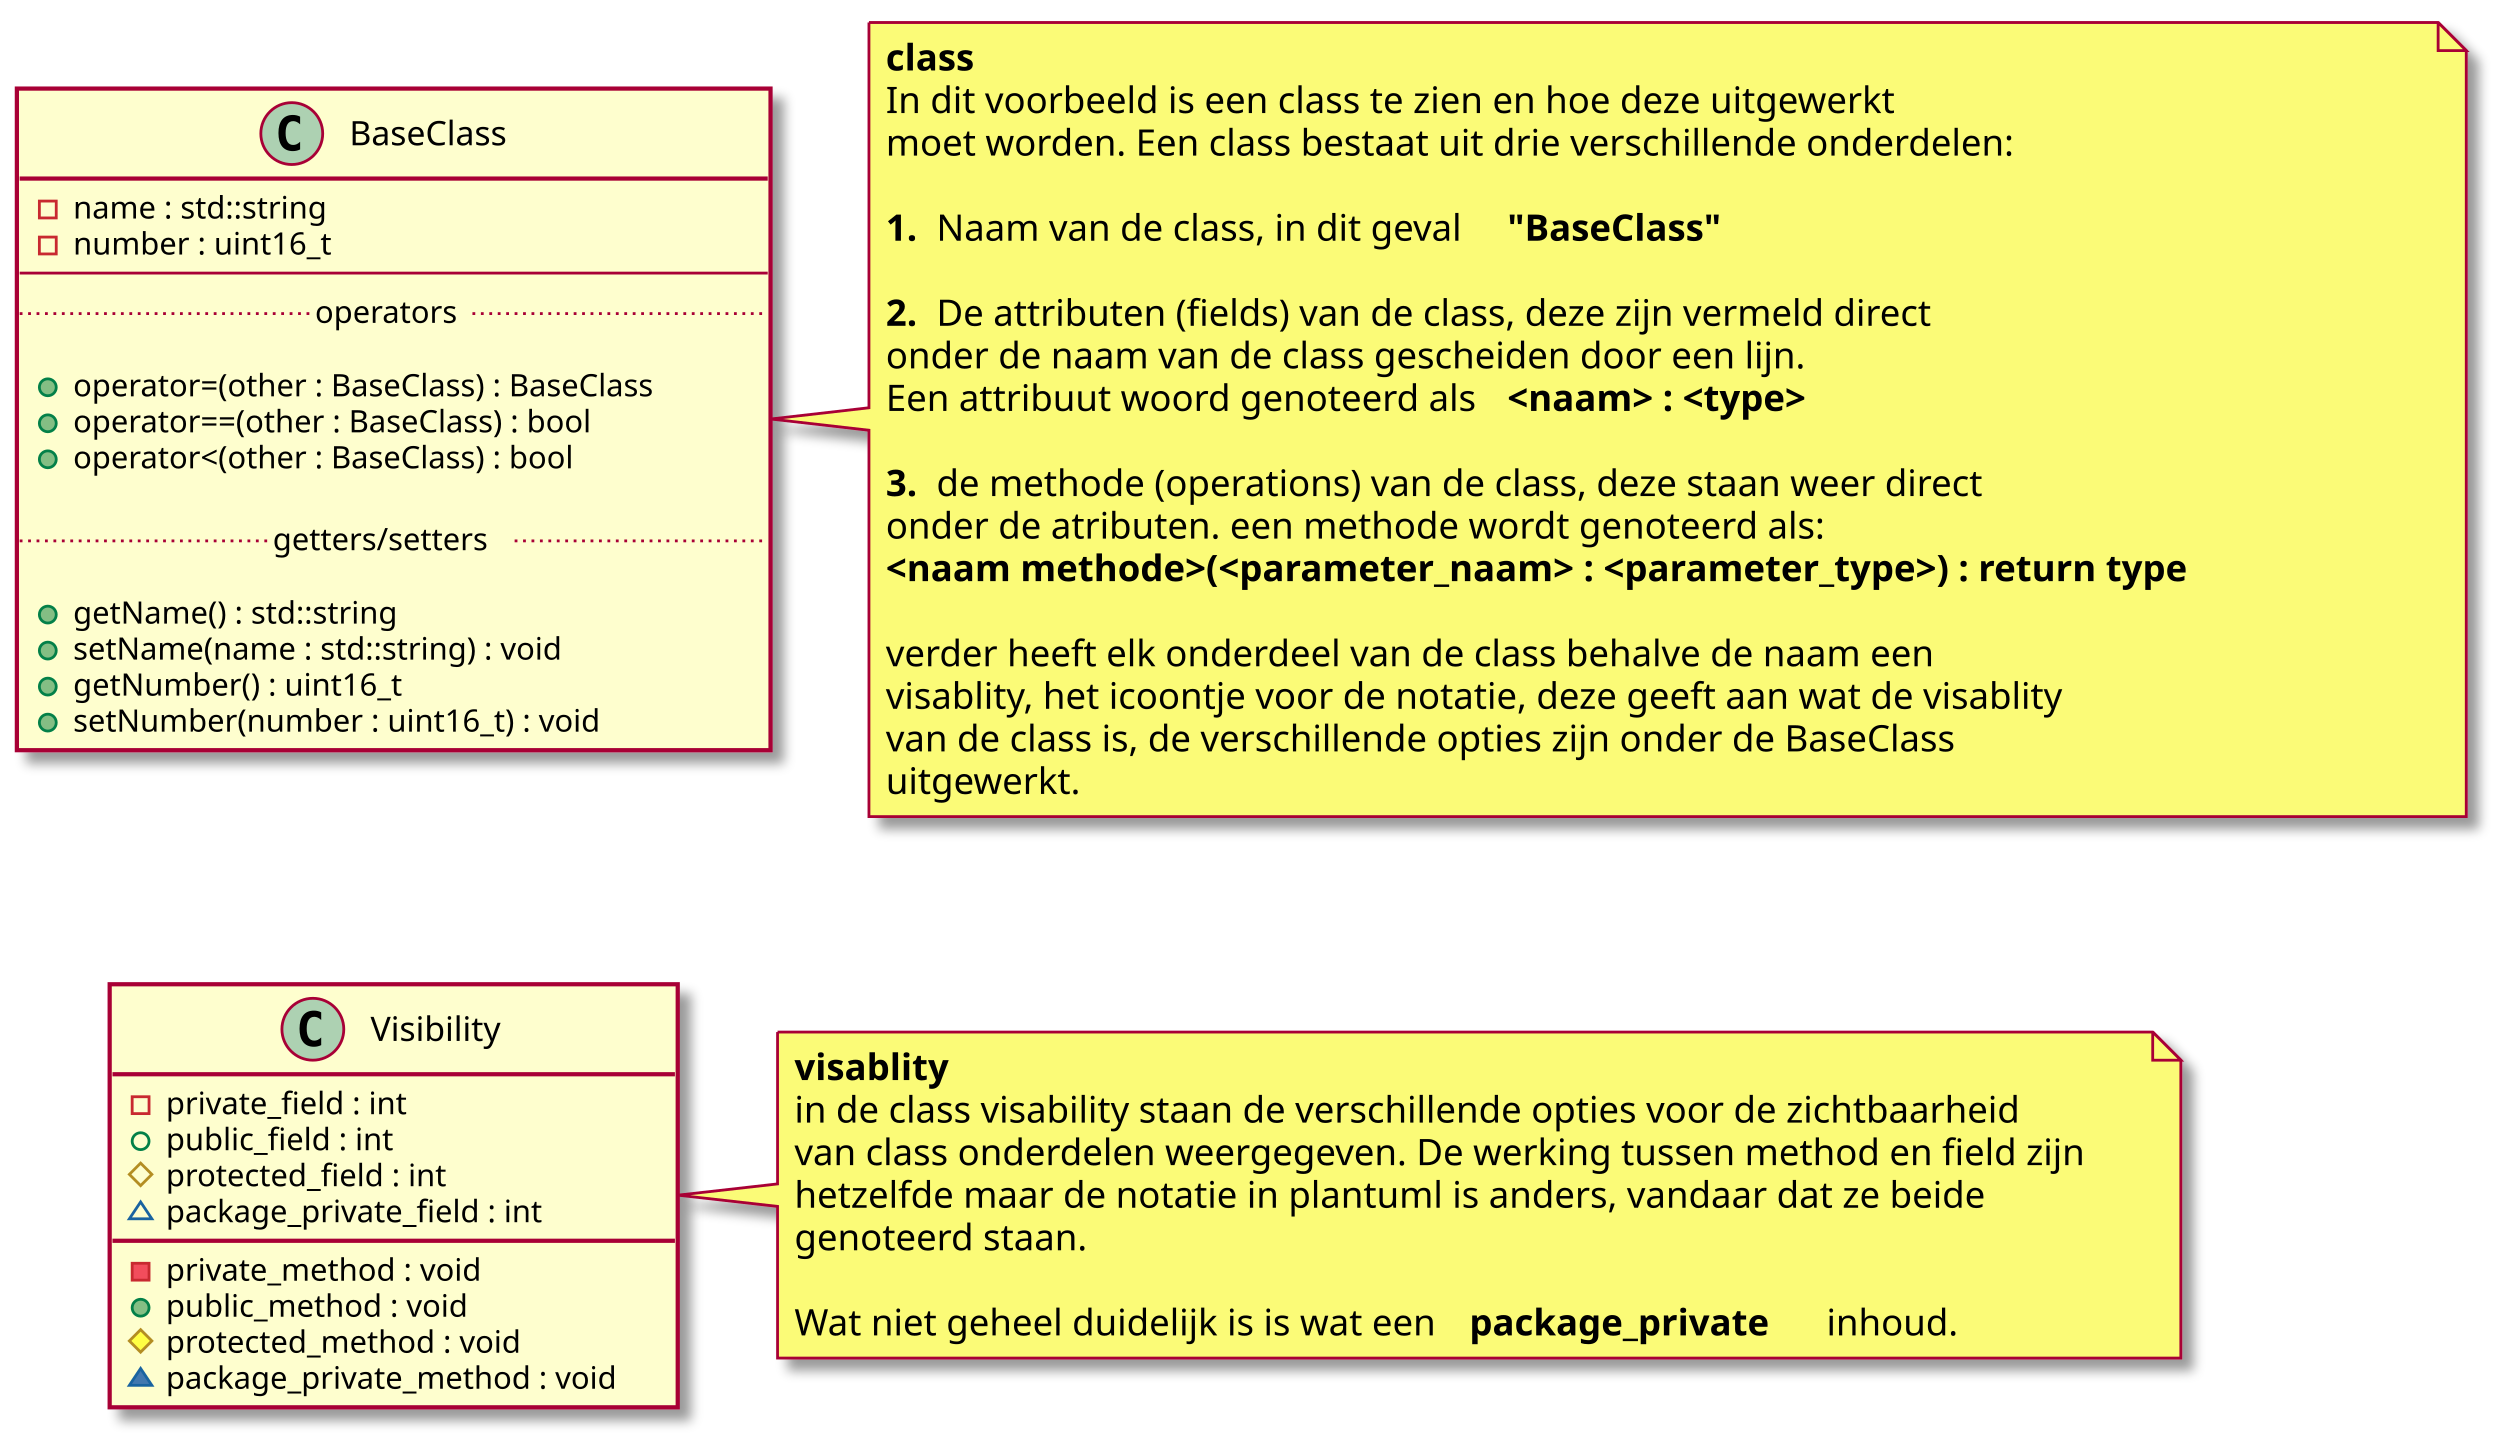
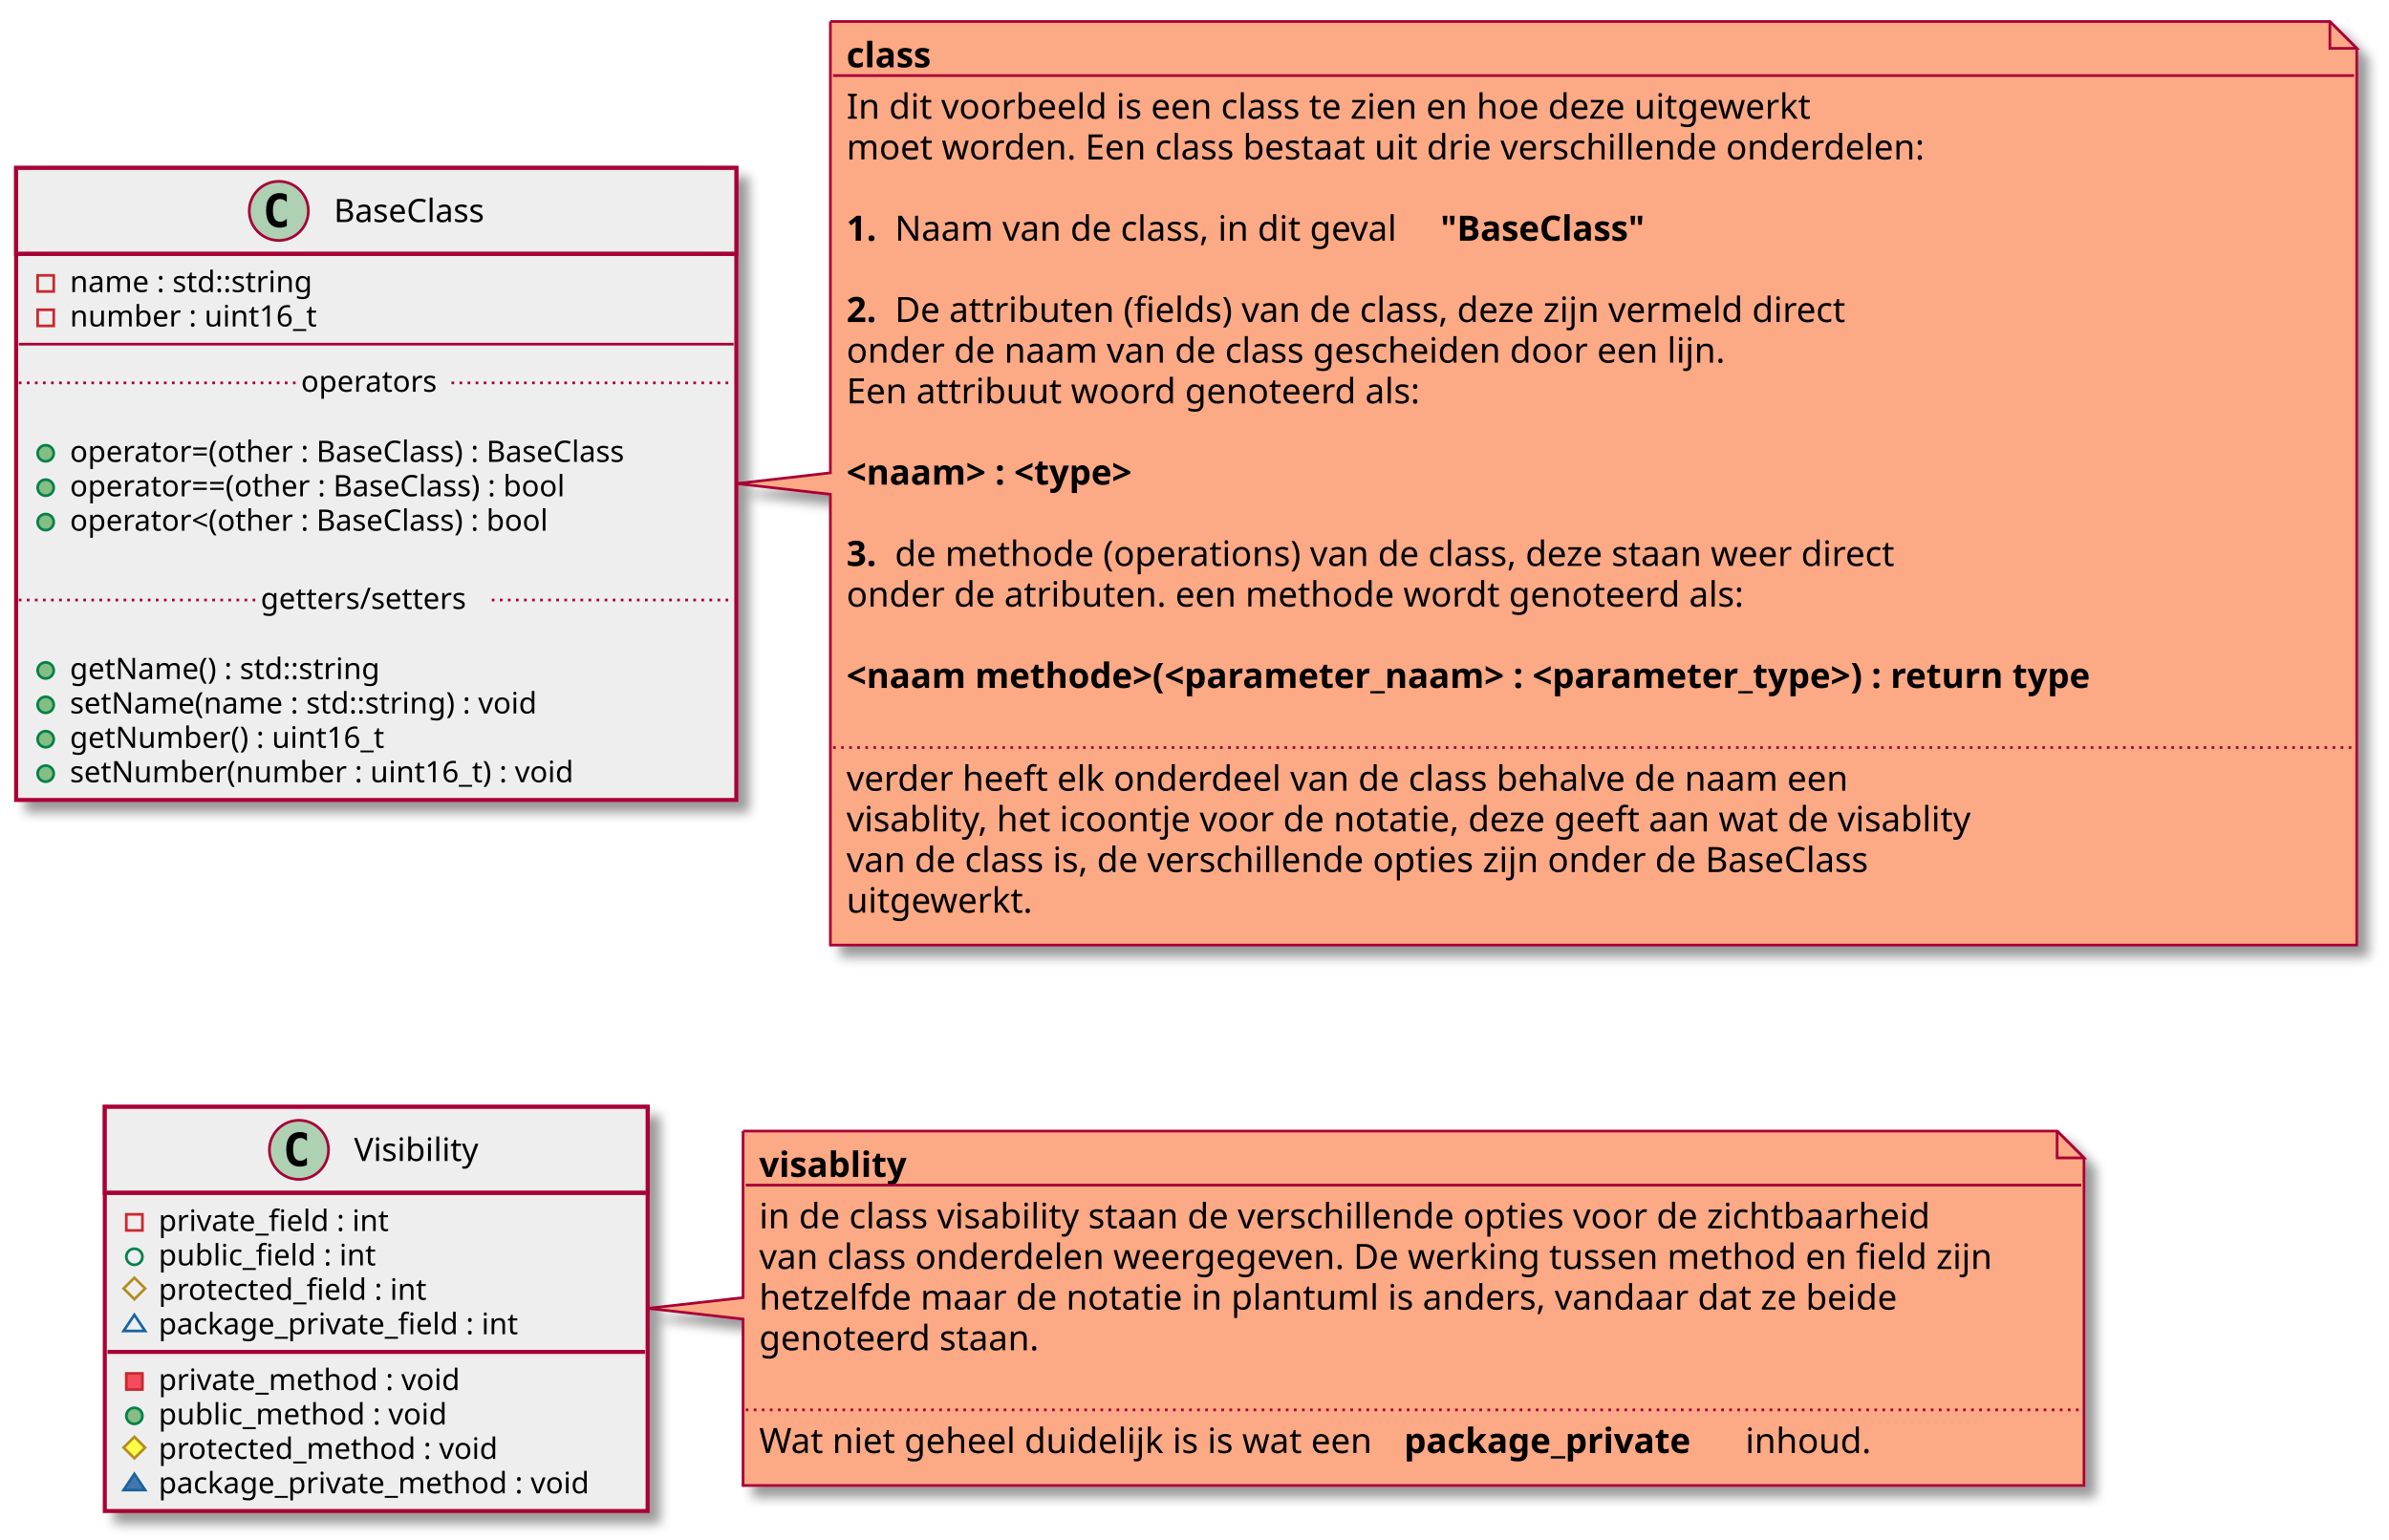
- <svg xmlns="http://www.w3.org/2000/svg" contentScriptType="application/ecmascript" contentStyleType="text/css" height="511px" preserveAspectRatio="none" style="width:889px;height:511px;" version="1.1" viewBox="0 0 889 511" width="889px" zoomAndPan="magnify">
+ <svg xmlns="http://www.w3.org/2000/svg" contentScriptType="application/ecmascript" contentStyleType="text/css" height="573px" preserveAspectRatio="none" style="width:889px;height:573px;" version="1.1" viewBox="0 0 889 573" width="889px" zoomAndPan="magnify">
  <defs>
-     <filter height="300%" id="f12imu5ztcy8cu" width="300%" x="-1" y="-1">
+     <filter height="300%" id="fp0g79q86nw6v" width="300%" x="-1" y="-1">
      <feGaussianBlur result="blurOut" stdDeviation="2.0" />
      <feColorMatrix in="blurOut" result="blurOut2" type="matrix" values="0 0 0 0 0 0 0 0 0 0 0 0 0 0 0 0 0 0 .4 0" />
      <feOffset dx="4.0" dy="4.0" in="blurOut2" result="blurOut3" />
      <feBlend in="SourceGraphic" in2="blurOut3" mode="normal" />
    </filter>
  </defs>
  <g>
-     <rect fill="#FEFECE" filter="url(#f12imu5ztcy8cu)" height="235.266" id="class0" style="stroke: #A80036; stroke-width: 1.5;" width="268" x="6" y="31.5" />
-     <ellipse cx="103.75" cy="47.5" fill="#ADD1B2" rx="11" ry="11" style="stroke: #A80036; stroke-width: 1.0;" />
-     <path d="M106.719,53.141 Q106.141,53.438 105.5,53.578 Q104.859,53.734 104.156,53.734 Q101.656,53.734 100.328,52.094 Q99.016,50.438 99.016,47.312 Q99.016,44.188 100.328,42.531 Q101.656,40.875 104.156,40.875 Q104.859,40.875 105.5,41.031 Q106.156,41.188 106.719,41.484 L106.719,44.203 Q106.094,43.625 105.5,43.359 Q104.906,43.078 104.281,43.078 Q102.938,43.078 102.25,44.156 Q101.562,45.219 101.562,47.312 Q101.562,49.406 102.25,50.484 Q102.938,51.547 104.281,51.547 Q104.906,51.547 105.5,51.281 Q106.094,51 106.719,50.422 L106.719,53.141 Z " />
-     <text fill="#000000" font-family="sans-serif" font-size="12" lengthAdjust="spacingAndGlyphs" textLength="64" x="124.25" y="51.654">BaseClass</text>
-     <line style="stroke: #A80036; stroke-width: 1.5;" x1="7" x2="273" y1="63.5" y2="63.5" />
-     <rect fill="none" height="6" style="stroke: #C82930; stroke-width: 1.0;" width="6" x="14" y="71.5" />
-     <text fill="#000000" font-family="sans-serif" font-size="11" lengthAdjust="spacingAndGlyphs" textLength="103" x="26" y="77.71">name : std::string</text>
-     <rect fill="none" height="6" style="stroke: #C82930; stroke-width: 1.0;" width="6" x="14" y="84.305" />
-     <text fill="#000000" font-family="sans-serif" font-size="11" lengthAdjust="spacingAndGlyphs" textLength="101" x="26" y="90.515">number : uint16_t</text>
-     <line style="stroke: #A80036; stroke-width: 1.0;" x1="7" x2="273" y1="97.109" y2="97.109" />
-     <text fill="#000000" font-family="sans-serif" font-size="11" lengthAdjust="spacingAndGlyphs" textLength="0" x="30" y="128.125" />
-     <ellipse cx="17" cy="137.719" fill="#84BE84" rx="3" ry="3" style="stroke: #038048; stroke-width: 1.0;" />
-     <text fill="#000000" font-family="sans-serif" font-size="11" lengthAdjust="spacingAndGlyphs" textLength="242" x="26" y="140.929">operator=(other : BaseClass) : BaseClass</text>
-     <ellipse cx="17" cy="150.523" fill="#84BE84" rx="3" ry="3" style="stroke: #038048; stroke-width: 1.0;" />
-     <text fill="#000000" font-family="sans-serif" font-size="11" lengthAdjust="spacingAndGlyphs" textLength="214" x="26" y="153.734">operator==(other : BaseClass) : bool</text>
-     <ellipse cx="17" cy="163.328" fill="#84BE84" rx="3" ry="3" style="stroke: #038048; stroke-width: 1.0;" />
-     <text fill="#000000" font-family="sans-serif" font-size="11" lengthAdjust="spacingAndGlyphs" textLength="205" x="26" y="166.539">operator&lt;(other : BaseClass) : bool</text>
-     <text fill="#000000" font-family="sans-serif" font-size="11" lengthAdjust="spacingAndGlyphs" textLength="0" x="30" y="179.343" />
-     <line style="stroke: #A80036; stroke-width: 1.0; stroke-dasharray: 1.0,2.0;" x1="7" x2="112" y1="111.512" y2="111.512" />
-     <text fill="#000000" font-family="sans-serif" font-size="11" lengthAdjust="spacingAndGlyphs" textLength="56" x="112" y="114.82">operators</text>
-     <line style="stroke: #A80036; stroke-width: 1.0; stroke-dasharray: 1.0,2.0;" x1="168" x2="273" y1="111.512" y2="111.512" />
-     <text fill="#000000" font-family="sans-serif" font-size="11" lengthAdjust="spacingAndGlyphs" textLength="0" x="30" y="208.953" />
-     <ellipse cx="17" cy="218.547" fill="#84BE84" rx="3" ry="3" style="stroke: #038048; stroke-width: 1.0;" />
-     <text fill="#000000" font-family="sans-serif" font-size="11" lengthAdjust="spacingAndGlyphs" textLength="130" x="26" y="221.757">getName() : std::string</text>
-     <ellipse cx="17" cy="231.352" fill="#84BE84" rx="3" ry="3" style="stroke: #038048; stroke-width: 1.0;" />
-     <text fill="#000000" font-family="sans-serif" font-size="11" lengthAdjust="spacingAndGlyphs" textLength="197" x="26" y="234.562">setName(name : std::string) : void</text>
-     <ellipse cx="17" cy="244.156" fill="#84BE84" rx="3" ry="3" style="stroke: #038048; stroke-width: 1.0;" />
-     <text fill="#000000" font-family="sans-serif" font-size="11" lengthAdjust="spacingAndGlyphs" textLength="128" x="26" y="247.367">getNumber() : uint16_t</text>
-     <ellipse cx="17" cy="256.961" fill="#84BE84" rx="3" ry="3" style="stroke: #038048; stroke-width: 1.0;" />
-     <text fill="#000000" font-family="sans-serif" font-size="11" lengthAdjust="spacingAndGlyphs" textLength="207" x="26" y="260.171">setNumber(number : uint16_t) : void</text>
-     <line style="stroke: #A80036; stroke-width: 1.0; stroke-dasharray: 1.0,2.0;" x1="7" x2="97" y1="192.34" y2="192.34" />
-     <text fill="#000000" font-family="sans-serif" font-size="11" lengthAdjust="spacingAndGlyphs" textLength="86" x="97" y="195.648">getters/setters</text>
-     <line style="stroke: #A80036; stroke-width: 1.0; stroke-dasharray: 1.0,2.0;" x1="183" x2="273" y1="192.34" y2="192.34" />
-     <rect fill="#FEFECE" filter="url(#f12imu5ztcy8cu)" height="150.438" id="class1" style="stroke: #A80036; stroke-width: 1.5;" width="202" x="39" y="350" />
-     <ellipse cx="111.25" cy="366" fill="#ADD1B2" rx="11" ry="11" style="stroke: #A80036; stroke-width: 1.0;" />
-     <path d="M114.219,371.641 Q113.641,371.938 113,372.078 Q112.359,372.234 111.656,372.234 Q109.156,372.234 107.828,370.594 Q106.516,368.938 106.516,365.812 Q106.516,362.688 107.828,361.031 Q109.156,359.375 111.656,359.375 Q112.359,359.375 113,359.531 Q113.656,359.688 114.219,359.984 L114.219,362.703 Q113.594,362.125 113,361.859 Q112.406,361.578 111.781,361.578 Q110.438,361.578 109.75,362.656 Q109.062,363.719 109.062,365.812 Q109.062,367.906 109.75,368.984 Q110.438,370.047 111.781,370.047 Q112.406,370.047 113,369.781 Q113.594,369.5 114.219,368.922 L114.219,371.641 Z " />
-     <text fill="#000000" font-family="sans-serif" font-size="12" lengthAdjust="spacingAndGlyphs" textLength="49" x="131.75" y="370.154">Visibility</text>
-     <line style="stroke: #A80036; stroke-width: 1.5;" x1="40" x2="240" y1="382" y2="382" />
-     <rect fill="none" height="6" style="stroke: #C82930; stroke-width: 1.0;" width="6" x="47" y="390" />
-     <text fill="#000000" font-family="sans-serif" font-size="11" lengthAdjust="spacingAndGlyphs" textLength="95" x="59" y="396.21">private_field : int</text>
-     <ellipse cx="50" cy="405.805" fill="none" rx="3" ry="3" style="stroke: #038048; stroke-width: 1.0;" />
-     <text fill="#000000" font-family="sans-serif" font-size="11" lengthAdjust="spacingAndGlyphs" textLength="89" x="59" y="409.015">public_field : int</text>
-     <polygon fill="none" points="50,413.609,54,417.609,50,421.609,46,417.609" style="stroke: #B38D22; stroke-width: 1.0;" />
-     <text fill="#000000" font-family="sans-serif" font-size="11" lengthAdjust="spacingAndGlyphs" textLength="110" x="59" y="421.82">protected_field : int</text>
-     <polygon fill="none" points="50,427.414,46,433.414,54,433.414" style="stroke: #1963A0; stroke-width: 1.0;" />
-     <text fill="#000000" font-family="sans-serif" font-size="11" lengthAdjust="spacingAndGlyphs" textLength="148" x="59" y="434.625">package_private_field : int</text>
-     <line style="stroke: #A80036; stroke-width: 1.5;" x1="40" x2="240" y1="441.219" y2="441.219" />
-     <rect fill="#F24D5C" height="6" style="stroke: #C82930; stroke-width: 1.0;" width="6" x="47" y="449.219" />
-     <text fill="#000000" font-family="sans-serif" font-size="11" lengthAdjust="spacingAndGlyphs" textLength="123" x="59" y="455.429">private_method : void</text>
-     <ellipse cx="50" cy="465.023" fill="#84BE84" rx="3" ry="3" style="stroke: #038048; stroke-width: 1.0;" />
-     <text fill="#000000" font-family="sans-serif" font-size="11" lengthAdjust="spacingAndGlyphs" textLength="117" x="59" y="468.234">public_method : void</text>
-     <polygon fill="#FFFF44" points="50,472.828,54,476.828,50,480.828,46,476.828" style="stroke: #B38D22; stroke-width: 1.0;" />
-     <text fill="#000000" font-family="sans-serif" font-size="11" lengthAdjust="spacingAndGlyphs" textLength="138" x="59" y="481.039">protected_method : void</text>
-     <polygon fill="#4177AF" points="50,486.633,46,492.633,54,492.633" style="stroke: #1963A0; stroke-width: 1.0;" />
-     <text fill="#000000" font-family="sans-serif" font-size="11" lengthAdjust="spacingAndGlyphs" textLength="176" x="59" y="493.843">package_private_method : void</text>
-     <path d="M309,8 L309,145 L274.042,149 L309,153 L309,290.391 A0,0 0 0 0 309,290.391 L877,290.391 A0,0 0 0 0 877,290.391 L877,18 L867,8 L309,8 A0,0 0 0 0 309,8 " fill="#FBFB77" filter="url(#f12imu5ztcy8cu)" style="stroke: #A80036; stroke-width: 1.0;" />
-     <path d="M867,8 L867,18 L877,18 L867,8 " fill="#FBFB77" style="stroke: #A80036; stroke-width: 1.0;" />
+     <rect fill="#EEEEEE" filter="url(#fp0g79q86nw6v)" height="235.266" id="class0" style="stroke: #A80036; stroke-width: 1.5;" width="268" x="6" y="62.5" />
+     <rect fill="#EEEEEE" height="32" style="stroke: #A80036; stroke-width: 1.5;" width="268" x="6" y="62.5" />
+     <ellipse cx="103.75" cy="78.5" fill="#ADD1B2" rx="11" ry="11" style="stroke: #A80036; stroke-width: 1.0;" />
+     <path d="M106.719,84.141 Q106.141,84.438 105.5,84.578 Q104.859,84.734 104.156,84.734 Q101.656,84.734 100.328,83.094 Q99.016,81.438 99.016,78.312 Q99.016,75.188 100.328,73.531 Q101.656,71.875 104.156,71.875 Q104.859,71.875 105.5,72.031 Q106.156,72.188 106.719,72.484 L106.719,75.203 Q106.094,74.625 105.5,74.359 Q104.906,74.078 104.281,74.078 Q102.938,74.078 102.25,75.156 Q101.562,76.219 101.562,78.312 Q101.562,80.406 102.25,81.484 Q102.938,82.547 104.281,82.547 Q104.906,82.547 105.5,82.281 Q106.094,82 106.719,81.422 L106.719,84.141 Z " />
+     <text fill="#000000" font-family="sans-serif" font-size="12" lengthAdjust="spacingAndGlyphs" textLength="64" x="124.25" y="82.654">BaseClass</text>
+     <line style="stroke: #A80036; stroke-width: 1.5;" x1="7" x2="273" y1="94.5" y2="94.5" />
+     <rect fill="none" height="6" style="stroke: #C82930; stroke-width: 1.0;" width="6" x="14" y="102.5" />
+     <text fill="#000000" font-family="sans-serif" font-size="11" lengthAdjust="spacingAndGlyphs" textLength="103" x="26" y="108.71">name : std::string</text>
+     <rect fill="none" height="6" style="stroke: #C82930; stroke-width: 1.0;" width="6" x="14" y="115.305" />
+     <text fill="#000000" font-family="sans-serif" font-size="11" lengthAdjust="spacingAndGlyphs" textLength="101" x="26" y="121.515">number : uint16_t</text>
+     <line style="stroke: #A80036; stroke-width: 1.0;" x1="7" x2="273" y1="128.109" y2="128.109" />
+     <text fill="#000000" font-family="sans-serif" font-size="11" lengthAdjust="spacingAndGlyphs" textLength="0" x="30" y="159.125" />
+     <ellipse cx="17" cy="168.719" fill="#84BE84" rx="3" ry="3" style="stroke: #038048; stroke-width: 1.0;" />
+     <text fill="#000000" font-family="sans-serif" font-size="11" lengthAdjust="spacingAndGlyphs" textLength="242" x="26" y="171.929">operator=(other : BaseClass) : BaseClass</text>
+     <ellipse cx="17" cy="181.523" fill="#84BE84" rx="3" ry="3" style="stroke: #038048; stroke-width: 1.0;" />
+     <text fill="#000000" font-family="sans-serif" font-size="11" lengthAdjust="spacingAndGlyphs" textLength="214" x="26" y="184.734">operator==(other : BaseClass) : bool</text>
+     <ellipse cx="17" cy="194.328" fill="#84BE84" rx="3" ry="3" style="stroke: #038048; stroke-width: 1.0;" />
+     <text fill="#000000" font-family="sans-serif" font-size="11" lengthAdjust="spacingAndGlyphs" textLength="205" x="26" y="197.539">operator&lt;(other : BaseClass) : bool</text>
+     <text fill="#000000" font-family="sans-serif" font-size="11" lengthAdjust="spacingAndGlyphs" textLength="0" x="30" y="210.343" />
+     <line style="stroke: #A80036; stroke-width: 1.0; stroke-dasharray: 1.0,2.0;" x1="7" x2="112" y1="142.512" y2="142.512" />
+     <text fill="#000000" font-family="sans-serif" font-size="11" lengthAdjust="spacingAndGlyphs" textLength="56" x="112" y="145.82">operators</text>
+     <line style="stroke: #A80036; stroke-width: 1.0; stroke-dasharray: 1.0,2.0;" x1="168" x2="273" y1="142.512" y2="142.512" />
+     <text fill="#000000" font-family="sans-serif" font-size="11" lengthAdjust="spacingAndGlyphs" textLength="0" x="30" y="239.953" />
+     <ellipse cx="17" cy="249.547" fill="#84BE84" rx="3" ry="3" style="stroke: #038048; stroke-width: 1.0;" />
+     <text fill="#000000" font-family="sans-serif" font-size="11" lengthAdjust="spacingAndGlyphs" textLength="130" x="26" y="252.757">getName() : std::string</text>
+     <ellipse cx="17" cy="262.352" fill="#84BE84" rx="3" ry="3" style="stroke: #038048; stroke-width: 1.0;" />
+     <text fill="#000000" font-family="sans-serif" font-size="11" lengthAdjust="spacingAndGlyphs" textLength="197" x="26" y="265.562">setName(name : std::string) : void</text>
+     <ellipse cx="17" cy="275.156" fill="#84BE84" rx="3" ry="3" style="stroke: #038048; stroke-width: 1.0;" />
+     <text fill="#000000" font-family="sans-serif" font-size="11" lengthAdjust="spacingAndGlyphs" textLength="128" x="26" y="278.367">getNumber() : uint16_t</text>
+     <ellipse cx="17" cy="287.961" fill="#84BE84" rx="3" ry="3" style="stroke: #038048; stroke-width: 1.0;" />
+     <text fill="#000000" font-family="sans-serif" font-size="11" lengthAdjust="spacingAndGlyphs" textLength="207" x="26" y="291.171">setNumber(number : uint16_t) : void</text>
+     <line style="stroke: #A80036; stroke-width: 1.0; stroke-dasharray: 1.0,2.0;" x1="7" x2="97" y1="223.34" y2="223.34" />
+     <text fill="#000000" font-family="sans-serif" font-size="11" lengthAdjust="spacingAndGlyphs" textLength="86" x="97" y="226.648">getters/setters</text>
+     <line style="stroke: #A80036; stroke-width: 1.0; stroke-dasharray: 1.0,2.0;" x1="183" x2="273" y1="223.34" y2="223.34" />
+     <rect fill="#EEEEEE" filter="url(#fp0g79q86nw6v)" height="150.438" id="class1" style="stroke: #A80036; stroke-width: 1.5;" width="202" x="39" y="412" />
+     <rect fill="#EEEEEE" height="32" style="stroke: #A80036; stroke-width: 1.5;" width="202" x="39" y="412" />
+     <ellipse cx="111.25" cy="428" fill="#ADD1B2" rx="11" ry="11" style="stroke: #A80036; stroke-width: 1.0;" />
+     <path d="M114.219,433.641 Q113.641,433.938 113,434.078 Q112.359,434.234 111.656,434.234 Q109.156,434.234 107.828,432.594 Q106.516,430.938 106.516,427.812 Q106.516,424.688 107.828,423.031 Q109.156,421.375 111.656,421.375 Q112.359,421.375 113,421.531 Q113.656,421.688 114.219,421.984 L114.219,424.703 Q113.594,424.125 113,423.859 Q112.406,423.578 111.781,423.578 Q110.438,423.578 109.75,424.656 Q109.062,425.719 109.062,427.812 Q109.062,429.906 109.75,430.984 Q110.438,432.047 111.781,432.047 Q112.406,432.047 113,431.781 Q113.594,431.5 114.219,430.922 L114.219,433.641 Z " />
+     <text fill="#000000" font-family="sans-serif" font-size="12" lengthAdjust="spacingAndGlyphs" textLength="49" x="131.75" y="432.154">Visibility</text>
+     <line style="stroke: #A80036; stroke-width: 1.5;" x1="40" x2="240" y1="444" y2="444" />
+     <rect fill="none" height="6" style="stroke: #C82930; stroke-width: 1.0;" width="6" x="47" y="452" />
+     <text fill="#000000" font-family="sans-serif" font-size="11" lengthAdjust="spacingAndGlyphs" textLength="95" x="59" y="458.21">private_field : int</text>
+     <ellipse cx="50" cy="467.805" fill="none" rx="3" ry="3" style="stroke: #038048; stroke-width: 1.0;" />
+     <text fill="#000000" font-family="sans-serif" font-size="11" lengthAdjust="spacingAndGlyphs" textLength="89" x="59" y="471.015">public_field : int</text>
+     <polygon fill="none" points="50,475.609,54,479.609,50,483.609,46,479.609" style="stroke: #B38D22; stroke-width: 1.0;" />
+     <text fill="#000000" font-family="sans-serif" font-size="11" lengthAdjust="spacingAndGlyphs" textLength="110" x="59" y="483.82">protected_field : int</text>
+     <polygon fill="none" points="50,489.414,46,495.414,54,495.414" style="stroke: #1963A0; stroke-width: 1.0;" />
+     <text fill="#000000" font-family="sans-serif" font-size="11" lengthAdjust="spacingAndGlyphs" textLength="148" x="59" y="496.625">package_private_field : int</text>
+     <line style="stroke: #A80036; stroke-width: 1.5;" x1="40" x2="240" y1="503.219" y2="503.219" />
+     <rect fill="#F24D5C" height="6" style="stroke: #C82930; stroke-width: 1.0;" width="6" x="47" y="511.219" />
+     <text fill="#000000" font-family="sans-serif" font-size="11" lengthAdjust="spacingAndGlyphs" textLength="123" x="59" y="517.429">private_method : void</text>
+     <ellipse cx="50" cy="527.023" fill="#84BE84" rx="3" ry="3" style="stroke: #038048; stroke-width: 1.0;" />
+     <text fill="#000000" font-family="sans-serif" font-size="11" lengthAdjust="spacingAndGlyphs" textLength="117" x="59" y="530.234">public_method : void</text>
+     <polygon fill="#FFFF44" points="50,534.828,54,538.828,50,542.828,46,538.828" style="stroke: #B38D22; stroke-width: 1.0;" />
+     <text fill="#000000" font-family="sans-serif" font-size="11" lengthAdjust="spacingAndGlyphs" textLength="138" x="59" y="543.039">protected_method : void</text>
+     <polygon fill="#4177AF" points="50,548.633,46,554.633,54,554.633" style="stroke: #1963A0; stroke-width: 1.0;" />
+     <text fill="#000000" font-family="sans-serif" font-size="11" lengthAdjust="spacingAndGlyphs" textLength="176" x="59" y="555.843">package_private_method : void</text>
+     <path d="M309,8 L309,176 L274.042,180 L309,184 L309,351.789 A0,0 0 0 0 309,351.789 L877,351.789 A0,0 0 0 0 877,351.789 L877,18 L867,8 L309,8 A0,0 0 0 0 309,8 " fill="#FCA985" filter="url(#fp0g79q86nw6v)" style="stroke: #A80036; stroke-width: 1.0;" />
+     <path d="M867,8 L867,18 L877,18 L867,8 " fill="#FCA985" style="stroke: #A80036; stroke-width: 1.0;" />
    <text fill="#000000" font-family="sans-serif" font-size="13" font-weight="bold" lengthAdjust="spacingAndGlyphs" textLength="37" x="315" y="25.067">class</text>
-     <text fill="#000000" font-family="sans-serif" font-size="13" lengthAdjust="spacingAndGlyphs" textLength="376" x="315" y="40.2">In dit voorbeeld is een class te zien en hoe deze uitgewerkt</text>
-     <text fill="#000000" font-family="sans-serif" font-size="13" lengthAdjust="spacingAndGlyphs" textLength="420" x="315" y="55.333">moet worden. Een class bestaat uit drie verschillende onderdelen:</text>
-     <text fill="#000000" font-family="sans-serif" font-size="13" lengthAdjust="spacingAndGlyphs" textLength="0" x="319" y="70.465" />
-     <text fill="#000000" font-family="sans-serif" font-size="13" font-weight="bold" lengthAdjust="spacingAndGlyphs" textLength="14" x="315" y="85.598">1.</text>
-     <text fill="#000000" font-family="sans-serif" font-size="13" lengthAdjust="spacingAndGlyphs" textLength="199" x="333" y="85.598">Naam van de class, in dit geval</text>
-     <text fill="#000000" font-family="sans-serif" font-size="13" font-weight="bold" lengthAdjust="spacingAndGlyphs" textLength="89" x="536" y="85.598">"BaseClass"</text>
-     <text fill="#000000" font-family="sans-serif" font-size="13" lengthAdjust="spacingAndGlyphs" textLength="0" x="319" y="100.731" />
-     <text fill="#000000" font-family="sans-serif" font-size="13" font-weight="bold" lengthAdjust="spacingAndGlyphs" textLength="14" x="315" y="115.864">2.</text>
-     <text fill="#000000" font-family="sans-serif" font-size="13" lengthAdjust="spacingAndGlyphs" textLength="375" x="333" y="115.864">De attributen (fields) van de class, deze zijn vermeld direct</text>
-     <text fill="#000000" font-family="sans-serif" font-size="13" lengthAdjust="spacingAndGlyphs" textLength="344" x="315" y="130.997">onder de naam van de class gescheiden door een lijn.</text>
-     <text fill="#000000" font-family="sans-serif" font-size="13" lengthAdjust="spacingAndGlyphs" textLength="217" x="315" y="146.129">Een attribuut woord genoteerd als</text>
-     <text fill="#000000" font-family="sans-serif" font-size="13" font-weight="bold" lengthAdjust="spacingAndGlyphs" textLength="133" x="536" y="146.129">&lt;naam&gt; : &lt;type&gt;</text>
-     <text fill="#000000" font-family="sans-serif" font-size="13" lengthAdjust="spacingAndGlyphs" textLength="0" x="319" y="161.262" />
-     <text fill="#000000" font-family="sans-serif" font-size="13" font-weight="bold" lengthAdjust="spacingAndGlyphs" textLength="14" x="315" y="176.395">3.</text>
-     <text fill="#000000" font-family="sans-serif" font-size="13" lengthAdjust="spacingAndGlyphs" textLength="396" x="333" y="176.395">de methode (operations) van de class, deze staan weer direct</text>
-     <text fill="#000000" font-family="sans-serif" font-size="13" lengthAdjust="spacingAndGlyphs" textLength="348" x="315" y="191.528">onder de atributen. een methode wordt genoteerd als:</text>
-     <text fill="#000000" font-family="sans-serif" font-size="13" font-weight="bold" lengthAdjust="spacingAndGlyphs" textLength="547" x="315" y="206.661">&lt;naam methode&gt;(&lt;parameter_naam&gt; : &lt;parameter_type&gt;) : return type</text>
-     <text fill="#000000" font-family="sans-serif" font-size="13" lengthAdjust="spacingAndGlyphs" textLength="0" x="319" y="221.793" />
-     <text fill="#000000" font-family="sans-serif" font-size="13" lengthAdjust="spacingAndGlyphs" textLength="394" x="315" y="236.926">verder heeft elk onderdeel van de class behalve de naam een</text>
-     <text fill="#000000" font-family="sans-serif" font-size="13" lengthAdjust="spacingAndGlyphs" textLength="440" x="315" y="252.059">visablity, het icoontje voor de notatie, deze geeft aan wat de visablity</text>
-     <text fill="#000000" font-family="sans-serif" font-size="13" lengthAdjust="spacingAndGlyphs" textLength="403" x="315" y="267.192">van de class is, de verschillende opties zijn onder de BaseClass</text>
-     <text fill="#000000" font-family="sans-serif" font-size="13" lengthAdjust="spacingAndGlyphs" textLength="70" x="315" y="282.325">uitgewerkt.</text>
-     <path d="M276.5,367 L276.5,421 L241.023,425 L276.5,429 L276.5,482.93 A0,0 0 0 0 276.5,482.93 L775.5,482.93 A0,0 0 0 0 775.5,482.93 L775.5,377 L765.5,367 L276.5,367 A0,0 0 0 0 276.5,367 " fill="#FBFB77" filter="url(#f12imu5ztcy8cu)" style="stroke: #A80036; stroke-width: 1.0;" />
-     <path d="M765.5,367 L765.5,377 L775.5,377 L765.5,367 " fill="#FBFB77" style="stroke: #A80036; stroke-width: 1.0;" />
-     <text fill="#000000" font-family="sans-serif" font-size="13" font-weight="bold" lengthAdjust="spacingAndGlyphs" textLength="61" x="282.5" y="384.067">visablity</text>
-     <text fill="#000000" font-family="sans-serif" font-size="13" lengthAdjust="spacingAndGlyphs" textLength="457" x="282.5" y="399.2">in de class visability staan de verschillende opties voor de zichtbaarheid</text>
-     <text fill="#000000" font-family="sans-serif" font-size="13" lengthAdjust="spacingAndGlyphs" textLength="478" x="282.5" y="414.332">van class onderdelen weergegeven. De werking tussen method en field zijn</text>
-     <text fill="#000000" font-family="sans-serif" font-size="13" lengthAdjust="spacingAndGlyphs" textLength="446" x="282.5" y="429.465">hetzelfde maar de notatie in plantuml is anders, vandaar dat ze beide</text>
-     <text fill="#000000" font-family="sans-serif" font-size="13" lengthAdjust="spacingAndGlyphs" textLength="110" x="282.5" y="444.598">genoteerd staan.</text>
-     <text fill="#000000" font-family="sans-serif" font-size="13" lengthAdjust="spacingAndGlyphs" textLength="0" x="286.5" y="459.731" />
-     <text fill="#000000" font-family="sans-serif" font-size="13" lengthAdjust="spacingAndGlyphs" textLength="236" x="282.5" y="474.864">Wat niet geheel duidelijk is is wat een</text>
-     <text fill="#000000" font-family="sans-serif" font-size="13" font-weight="bold" lengthAdjust="spacingAndGlyphs" textLength="123" x="522.5" y="474.864">package_private</text>
-     <text fill="#000000" font-family="sans-serif" font-size="13" lengthAdjust="spacingAndGlyphs" textLength="47" x="649.5" y="474.864">inhoud.</text>
+     <line style="stroke: #A80036; stroke-width: 1.0;" x1="310" x2="876" y1="28.133" y2="28.133" />
+     <text fill="#000000" font-family="sans-serif" font-size="13" lengthAdjust="spacingAndGlyphs" textLength="376" x="315" y="44.2">In dit voorbeeld is een class te zien en hoe deze uitgewerkt</text>
+     <text fill="#000000" font-family="sans-serif" font-size="13" lengthAdjust="spacingAndGlyphs" textLength="420" x="315" y="59.333">moet worden. Een class bestaat uit drie verschillende onderdelen:</text>
+     <text fill="#000000" font-family="sans-serif" font-size="13" lengthAdjust="spacingAndGlyphs" textLength="0" x="319" y="74.465" />
+     <text fill="#000000" font-family="sans-serif" font-size="13" font-weight="bold" lengthAdjust="spacingAndGlyphs" textLength="14" x="315" y="89.598">1.</text>
+     <text fill="#000000" font-family="sans-serif" font-size="13" lengthAdjust="spacingAndGlyphs" textLength="199" x="333" y="89.598">Naam van de class, in dit geval</text>
+     <text fill="#000000" font-family="sans-serif" font-size="13" font-weight="bold" lengthAdjust="spacingAndGlyphs" textLength="89" x="536" y="89.598">"BaseClass"</text>
+     <text fill="#000000" font-family="sans-serif" font-size="13" lengthAdjust="spacingAndGlyphs" textLength="0" x="319" y="104.731" />
+     <text fill="#000000" font-family="sans-serif" font-size="13" font-weight="bold" lengthAdjust="spacingAndGlyphs" textLength="14" x="315" y="119.864">2.</text>
+     <text fill="#000000" font-family="sans-serif" font-size="13" lengthAdjust="spacingAndGlyphs" textLength="375" x="333" y="119.864">De attributen (fields) van de class, deze zijn vermeld direct</text>
+     <text fill="#000000" font-family="sans-serif" font-size="13" lengthAdjust="spacingAndGlyphs" textLength="344" x="315" y="134.997">onder de naam van de class gescheiden door een lijn.</text>
+     <text fill="#000000" font-family="sans-serif" font-size="13" lengthAdjust="spacingAndGlyphs" textLength="221" x="315" y="150.129">Een attribuut woord genoteerd als:</text>
+     <text fill="#000000" font-family="sans-serif" font-size="13" lengthAdjust="spacingAndGlyphs" textLength="0" x="319" y="165.262" />
+     <text fill="#000000" font-family="sans-serif" font-size="13" font-weight="bold" lengthAdjust="spacingAndGlyphs" textLength="133" x="315" y="180.395">&lt;naam&gt; : &lt;type&gt;</text>
+     <text fill="#000000" font-family="sans-serif" font-size="13" lengthAdjust="spacingAndGlyphs" textLength="0" x="319" y="195.528" />
+     <text fill="#000000" font-family="sans-serif" font-size="13" font-weight="bold" lengthAdjust="spacingAndGlyphs" textLength="14" x="315" y="210.661">3.</text>
+     <text fill="#000000" font-family="sans-serif" font-size="13" lengthAdjust="spacingAndGlyphs" textLength="396" x="333" y="210.661">de methode (operations) van de class, deze staan weer direct</text>
+     <text fill="#000000" font-family="sans-serif" font-size="13" lengthAdjust="spacingAndGlyphs" textLength="348" x="315" y="225.793">onder de atributen. een methode wordt genoteerd als:</text>
+     <text fill="#000000" font-family="sans-serif" font-size="13" lengthAdjust="spacingAndGlyphs" textLength="0" x="319" y="240.926" />
+     <text fill="#000000" font-family="sans-serif" font-size="13" font-weight="bold" lengthAdjust="spacingAndGlyphs" textLength="547" x="315" y="256.059">&lt;naam methode&gt;(&lt;parameter_naam&gt; : &lt;parameter_type&gt;) : return type</text>
+     <text fill="#000000" font-family="sans-serif" font-size="13" lengthAdjust="spacingAndGlyphs" textLength="0" x="319" y="271.192" />
+     <line style="stroke: #A80036; stroke-width: 1.0; stroke-dasharray: 1.0,2.0;" x1="310" x2="876" y1="278.258" y2="278.258" />
+     <text fill="#000000" font-family="sans-serif" font-size="13" lengthAdjust="spacingAndGlyphs" textLength="394" x="315" y="294.325">verder heeft elk onderdeel van de class behalve de naam een</text>
+     <text fill="#000000" font-family="sans-serif" font-size="13" lengthAdjust="spacingAndGlyphs" textLength="440" x="315" y="309.457">visablity, het icoontje voor de notatie, deze geeft aan wat de visablity</text>
+     <text fill="#000000" font-family="sans-serif" font-size="13" lengthAdjust="spacingAndGlyphs" textLength="403" x="315" y="324.59">van de class is, de verschillende opties zijn onder de BaseClass</text>
+     <text fill="#000000" font-family="sans-serif" font-size="13" lengthAdjust="spacingAndGlyphs" textLength="70" x="315" y="339.723">uitgewerkt.</text>
+     <path d="M276.5,421 L276.5,483 L241.023,487 L276.5,491 L276.5,552.93 A0,0 0 0 0 276.5,552.93 L775.5,552.93 A0,0 0 0 0 775.5,552.93 L775.5,431 L765.5,421 L276.5,421 A0,0 0 0 0 276.5,421 " fill="#FCA985" filter="url(#fp0g79q86nw6v)" style="stroke: #A80036; stroke-width: 1.0;" />
+     <path d="M765.5,421 L765.5,431 L775.5,431 L765.5,421 " fill="#FCA985" style="stroke: #A80036; stroke-width: 1.0;" />
+     <text fill="#000000" font-family="sans-serif" font-size="13" font-weight="bold" lengthAdjust="spacingAndGlyphs" textLength="61" x="282.5" y="438.067">visablity</text>
+     <line style="stroke: #A80036; stroke-width: 1.0;" x1="277.5" x2="774.5" y1="441.133" y2="441.133" />
+     <text fill="#000000" font-family="sans-serif" font-size="13" lengthAdjust="spacingAndGlyphs" textLength="457" x="282.5" y="457.2">in de class visability staan de verschillende opties voor de zichtbaarheid</text>
+     <text fill="#000000" font-family="sans-serif" font-size="13" lengthAdjust="spacingAndGlyphs" textLength="478" x="282.5" y="472.332">van class onderdelen weergegeven. De werking tussen method en field zijn</text>
+     <text fill="#000000" font-family="sans-serif" font-size="13" lengthAdjust="spacingAndGlyphs" textLength="446" x="282.5" y="487.465">hetzelfde maar de notatie in plantuml is anders, vandaar dat ze beide</text>
+     <text fill="#000000" font-family="sans-serif" font-size="13" lengthAdjust="spacingAndGlyphs" textLength="110" x="282.5" y="502.598">genoteerd staan.</text>
+     <text fill="#000000" font-family="sans-serif" font-size="13" lengthAdjust="spacingAndGlyphs" textLength="0" x="286.5" y="517.731" />
+     <line style="stroke: #A80036; stroke-width: 1.0; stroke-dasharray: 1.0,2.0;" x1="277.5" x2="774.5" y1="524.797" y2="524.797" />
+     <text fill="#000000" font-family="sans-serif" font-size="13" lengthAdjust="spacingAndGlyphs" textLength="236" x="282.5" y="540.864">Wat niet geheel duidelijk is is wat een</text>
+     <text fill="#000000" font-family="sans-serif" font-size="13" font-weight="bold" lengthAdjust="spacingAndGlyphs" textLength="123" x="522.5" y="540.864">package_private</text>
+     <text fill="#000000" font-family="sans-serif" font-size="13" lengthAdjust="spacingAndGlyphs" textLength="47" x="649.5" y="540.864">inhoud.</text>
  </g>
</svg>
